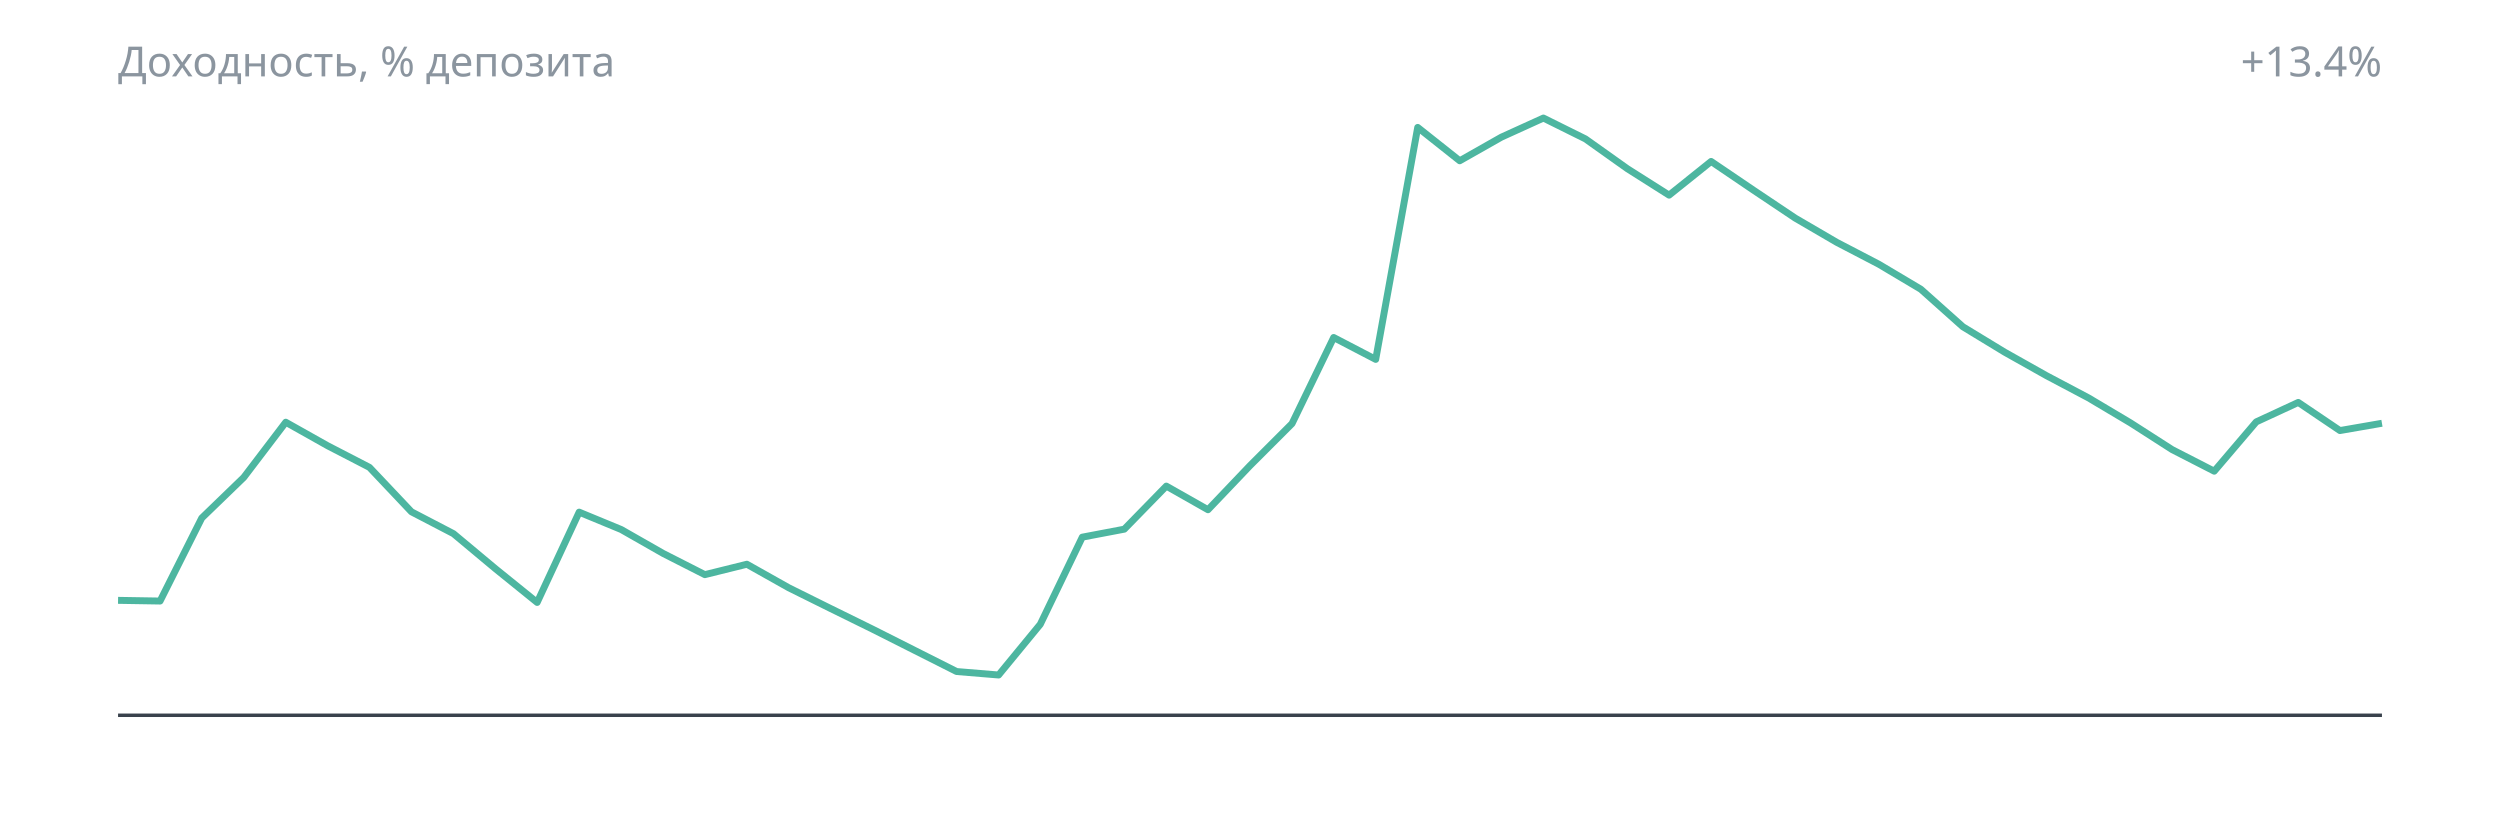
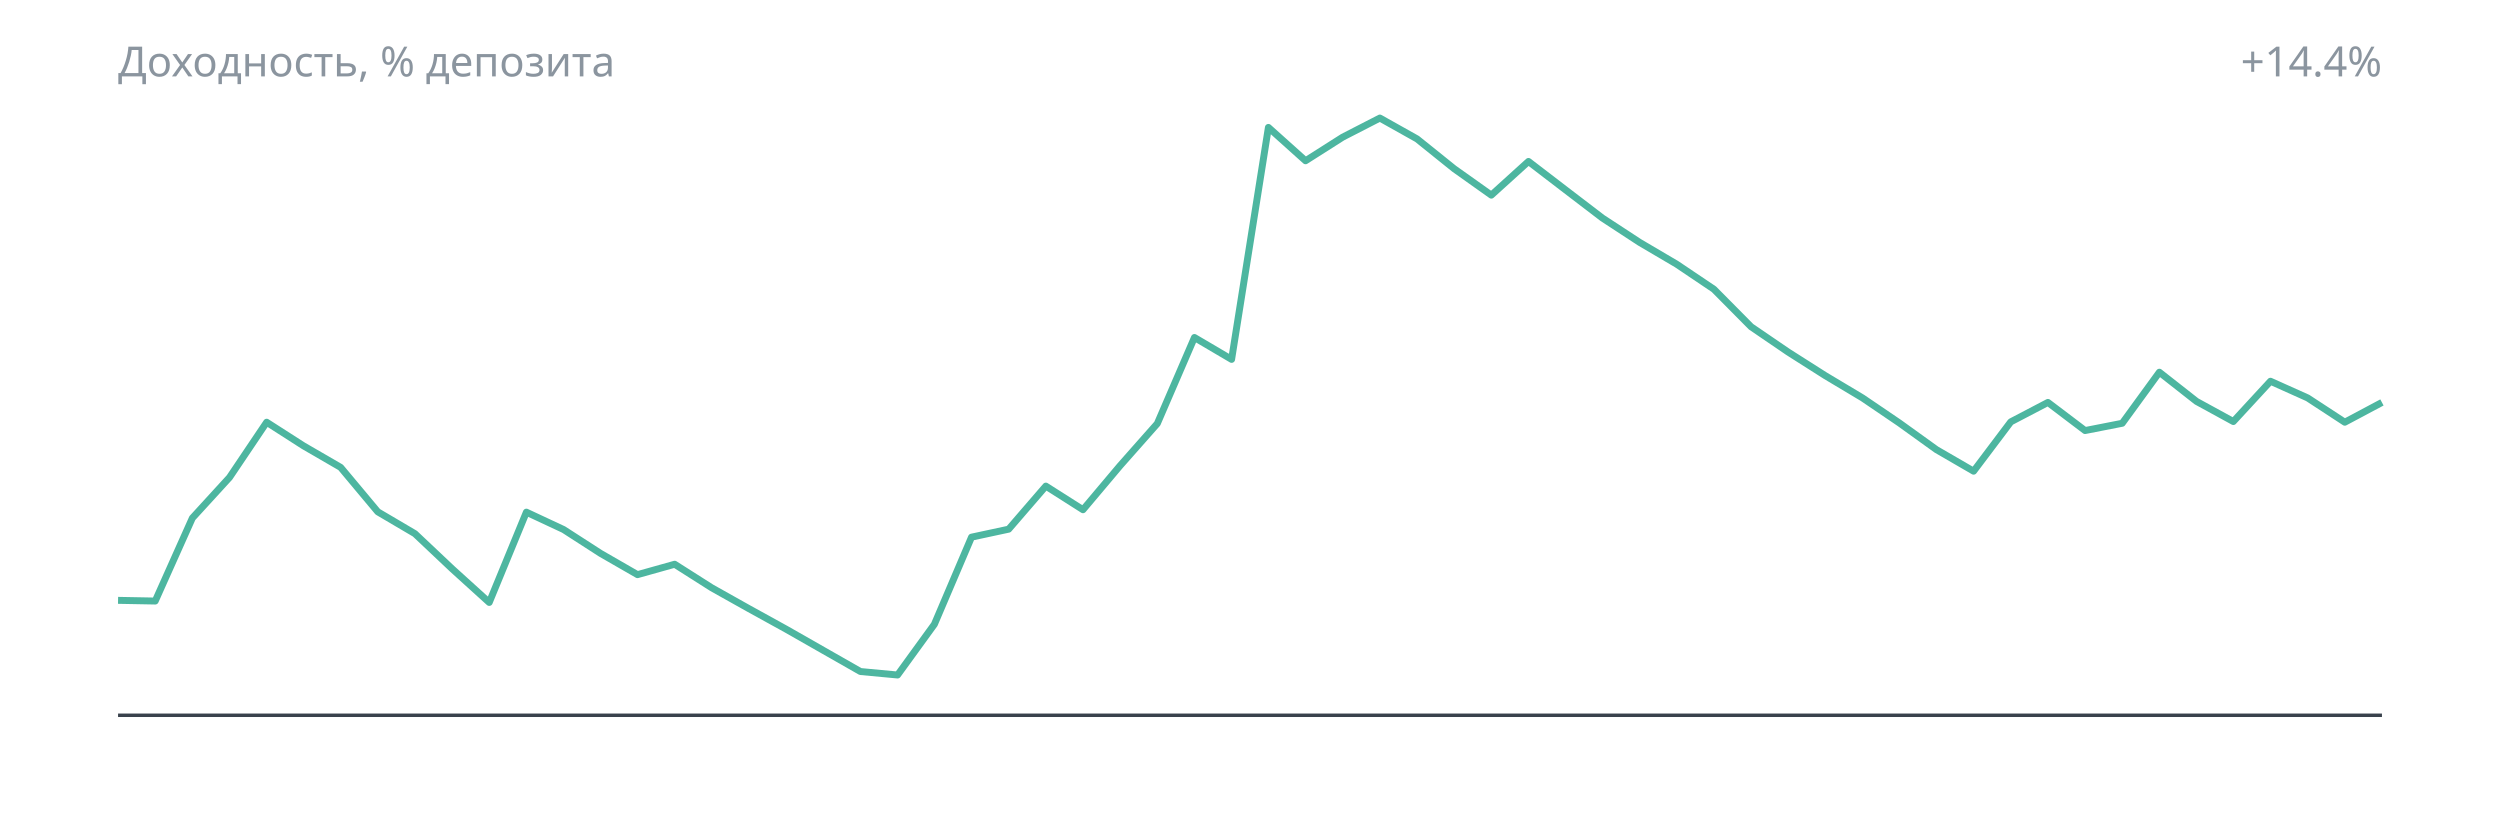
<svg xmlns="http://www.w3.org/2000/svg" viewBox="0 0 720 240" role="img" aria-label="Доходность, % депозита">
  <line x1="34" y1="206.0" x2="686" y2="206.0" stroke="#39424c" stroke-width="1" />
-   <path d="M34.0,172.9 L46.1,173.1 L58.1,149.2 L70.2,137.5 L82.3,121.6 L94.4,128.4 L106.4,134.6 L118.5,147.4 L130.6,153.7 L142.7,163.8 L154.7,173.5 L166.8,147.5 L178.9,152.5 L191.0,159.4 L203.0,165.5 L215.1,162.5 L227.2,169.3 L239.3,175.3 L251.3,181.2 L263.4,187.3 L275.5,193.4 L287.6,194.4 L299.6,179.8 L311.7,154.7 L323.8,152.4 L335.9,140.0 L347.9,146.8 L360.0,134.1 L372.1,122.0 L384.1,97.2 L396.2,103.5 L408.3,36.7 L420.4,46.3 L432.4,39.5 L444.5,34.0 L456.6,40.0 L468.7,48.6 L480.7,56.2 L492.8,46.5 L504.9,54.7 L517.0,62.8 L529.0,69.8 L541.1,76.1 L553.2,83.3 L565.3,94.1 L577.3,101.4 L589.4,108.2 L601.5,114.6 L613.6,121.8 L625.6,129.5 L637.7,135.7 L649.8,121.5 L661.9,115.9 L673.9,124.0 L686.0,121.9" fill="none" stroke="#4db6a0" stroke-width="2" stroke-linejoin="round" />
+   <path d="M34.0,172.9 L44.7,173.1 L55.4,149.2 L66.1,137.5 L76.8,121.6 L87.4,128.4 L98.1,134.6 L108.8,147.4 L119.5,153.7 L130.2,163.8 L140.9,173.5 L151.6,147.5 L162.3,152.5 L173.0,159.4 L183.6,165.5 L194.3,162.5 L205.0,169.3 L215.7,175.3 L226.4,181.2 L237.1,187.3 L247.8,193.4 L258.5,194.4 L269.1,179.8 L279.8,154.7 L290.5,152.4 L301.2,140.0 L311.9,146.8 L322.6,134.1 L333.3,122.0 L344.0,97.2 L354.7,103.5 L365.3,36.7 L376.0,46.3 L386.7,39.5 L397.4,34.0 L408.1,40.0 L418.8,48.6 L429.5,56.2 L440.2,46.5 L450.9,54.7 L461.5,62.8 L472.2,69.8 L482.9,76.1 L493.6,83.3 L504.3,94.1 L515.0,101.4 L525.7,108.2 L536.4,114.6 L547.0,121.8 L557.7,129.5 L568.4,135.7 L579.1,121.5 L589.8,115.9 L600.5,124.0 L611.2,121.9 L621.9,107.2 L632.6,115.6 L643.2,121.4 L653.9,109.8 L664.6,114.6 L675.3,121.6 L686.0,115.9" fill="none" stroke="#4db6a0" stroke-width="2" stroke-linejoin="round" />
  <text x="34" y="22" fill="#8b959f" font-family="system-ui" font-size="12">Доходность, % депозита</text>
-   <text x="686" y="22" text-anchor="end" fill="#8b959f" font-family="system-ui" font-size="12">+13.4%</text>
+   <text x="686" y="22" text-anchor="end" fill="#8b959f" font-family="system-ui" font-size="12">+14.4%</text>
</svg>
